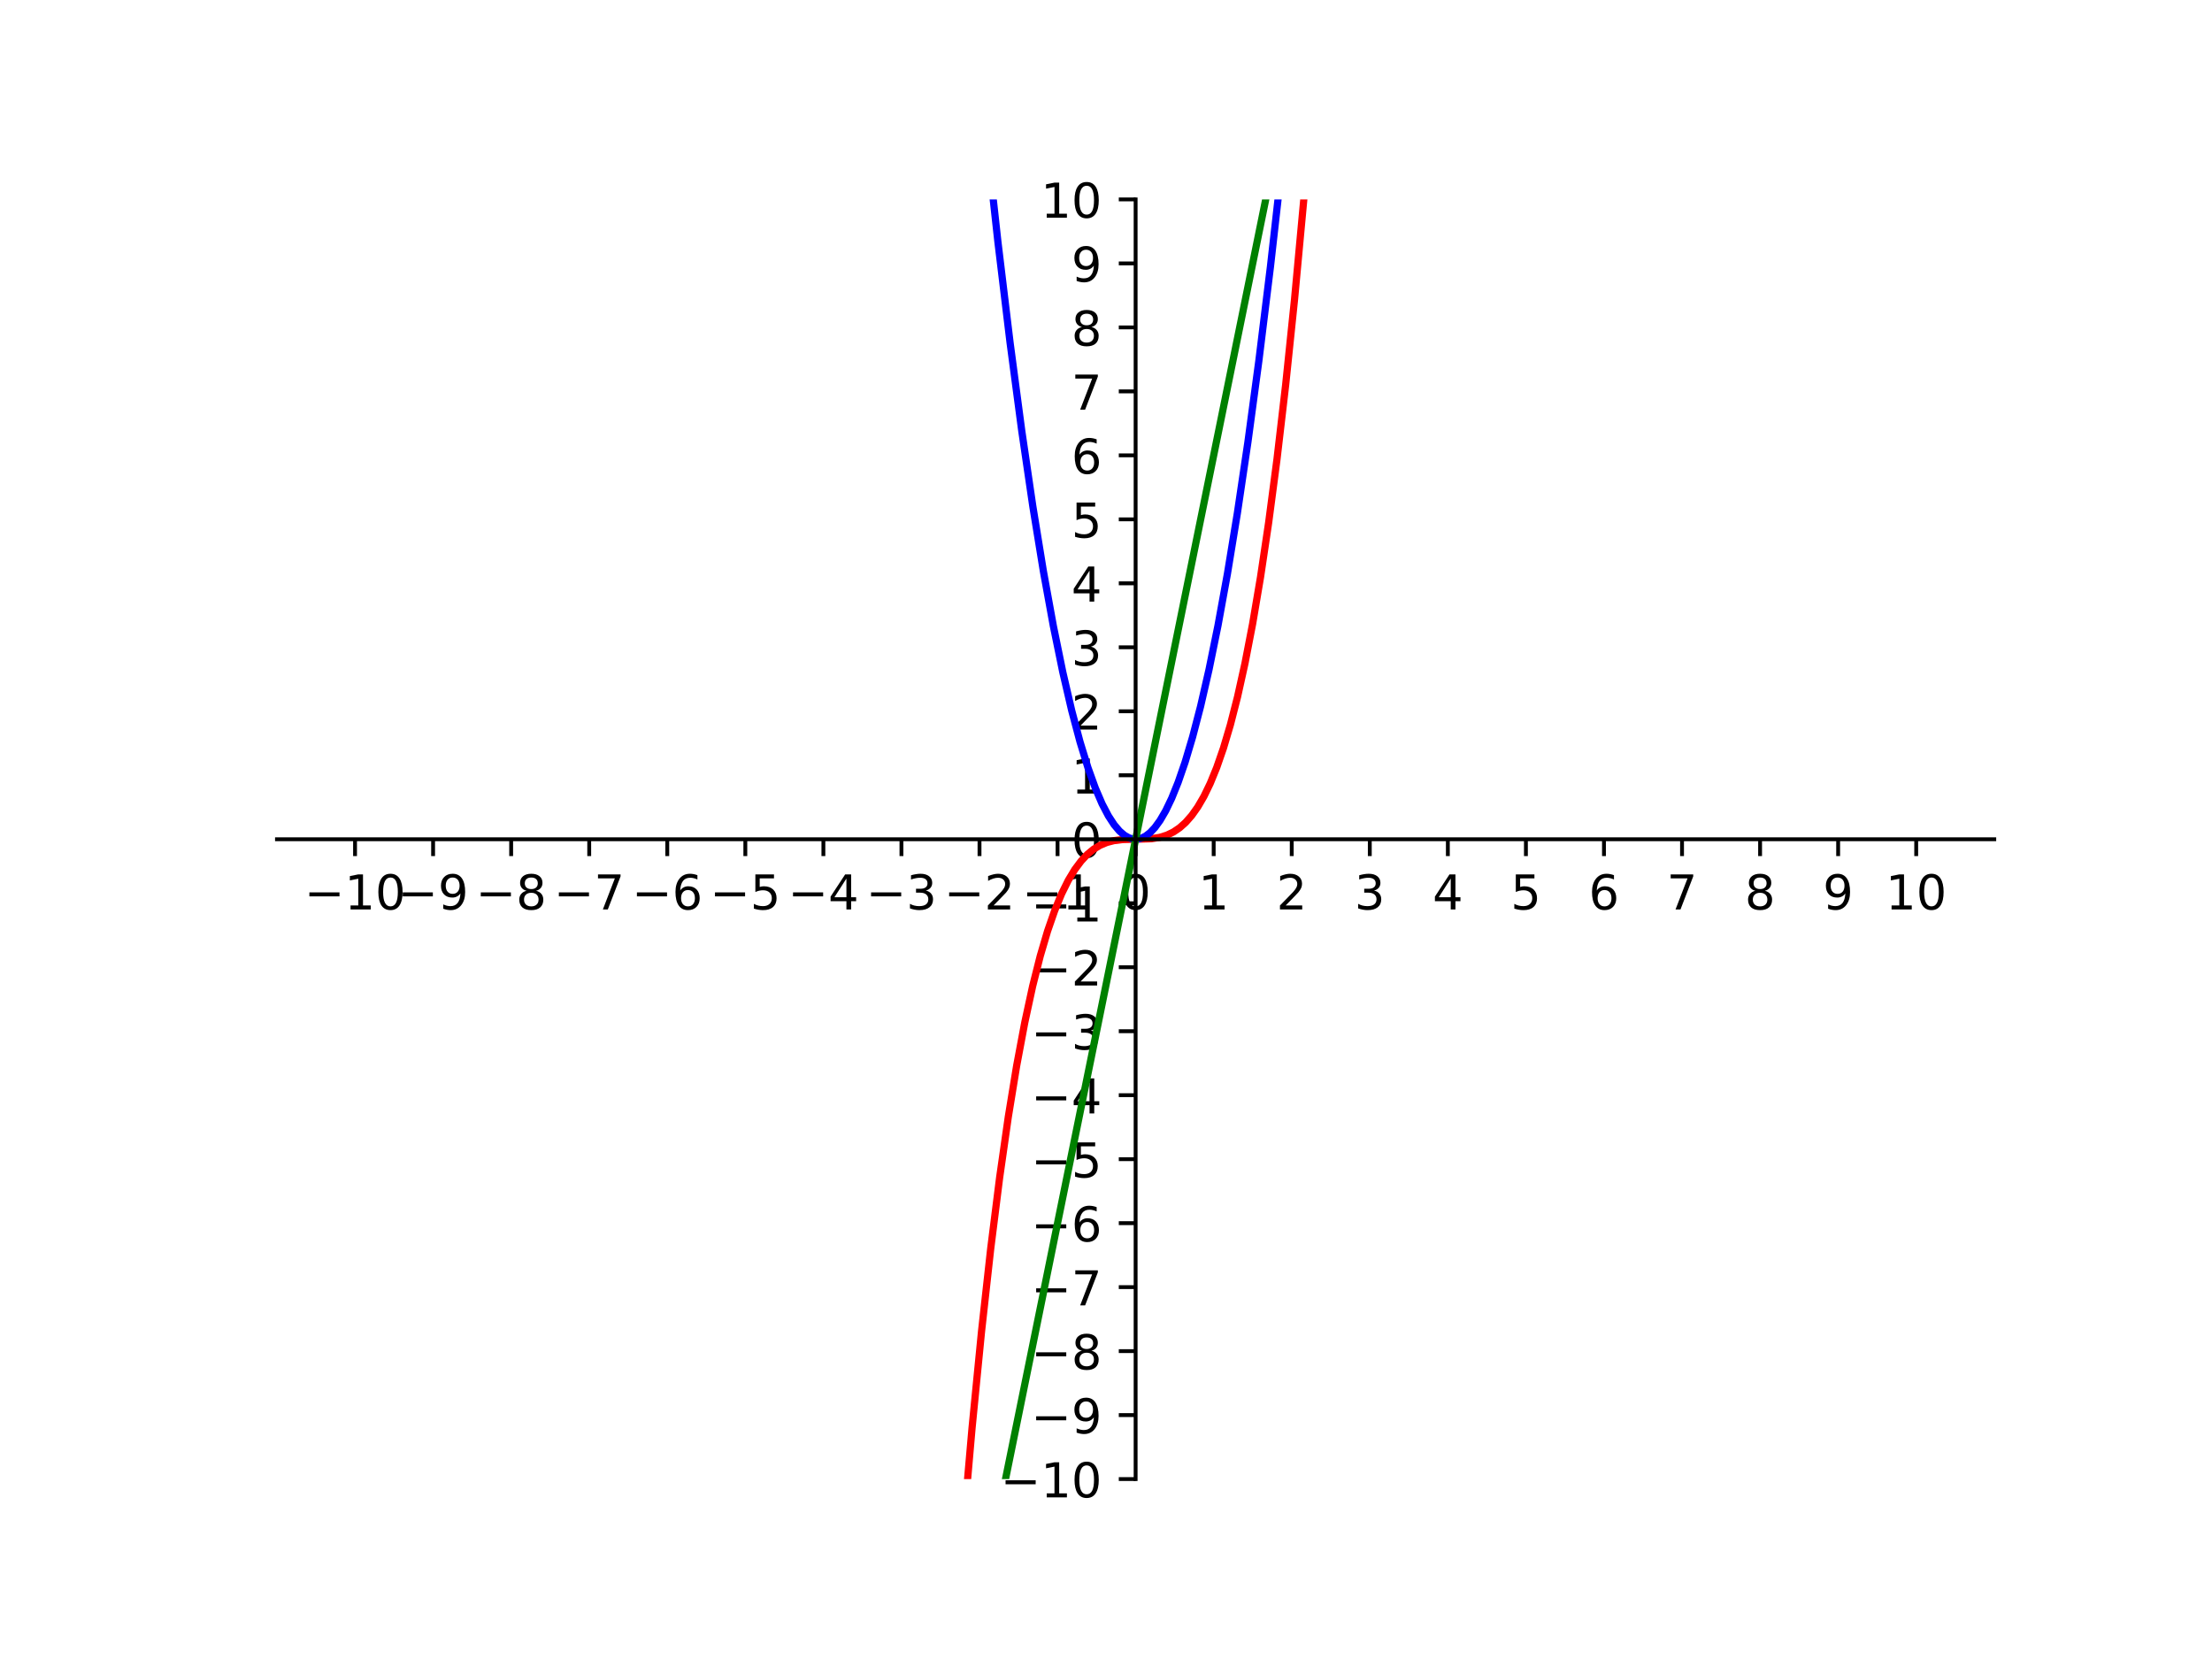
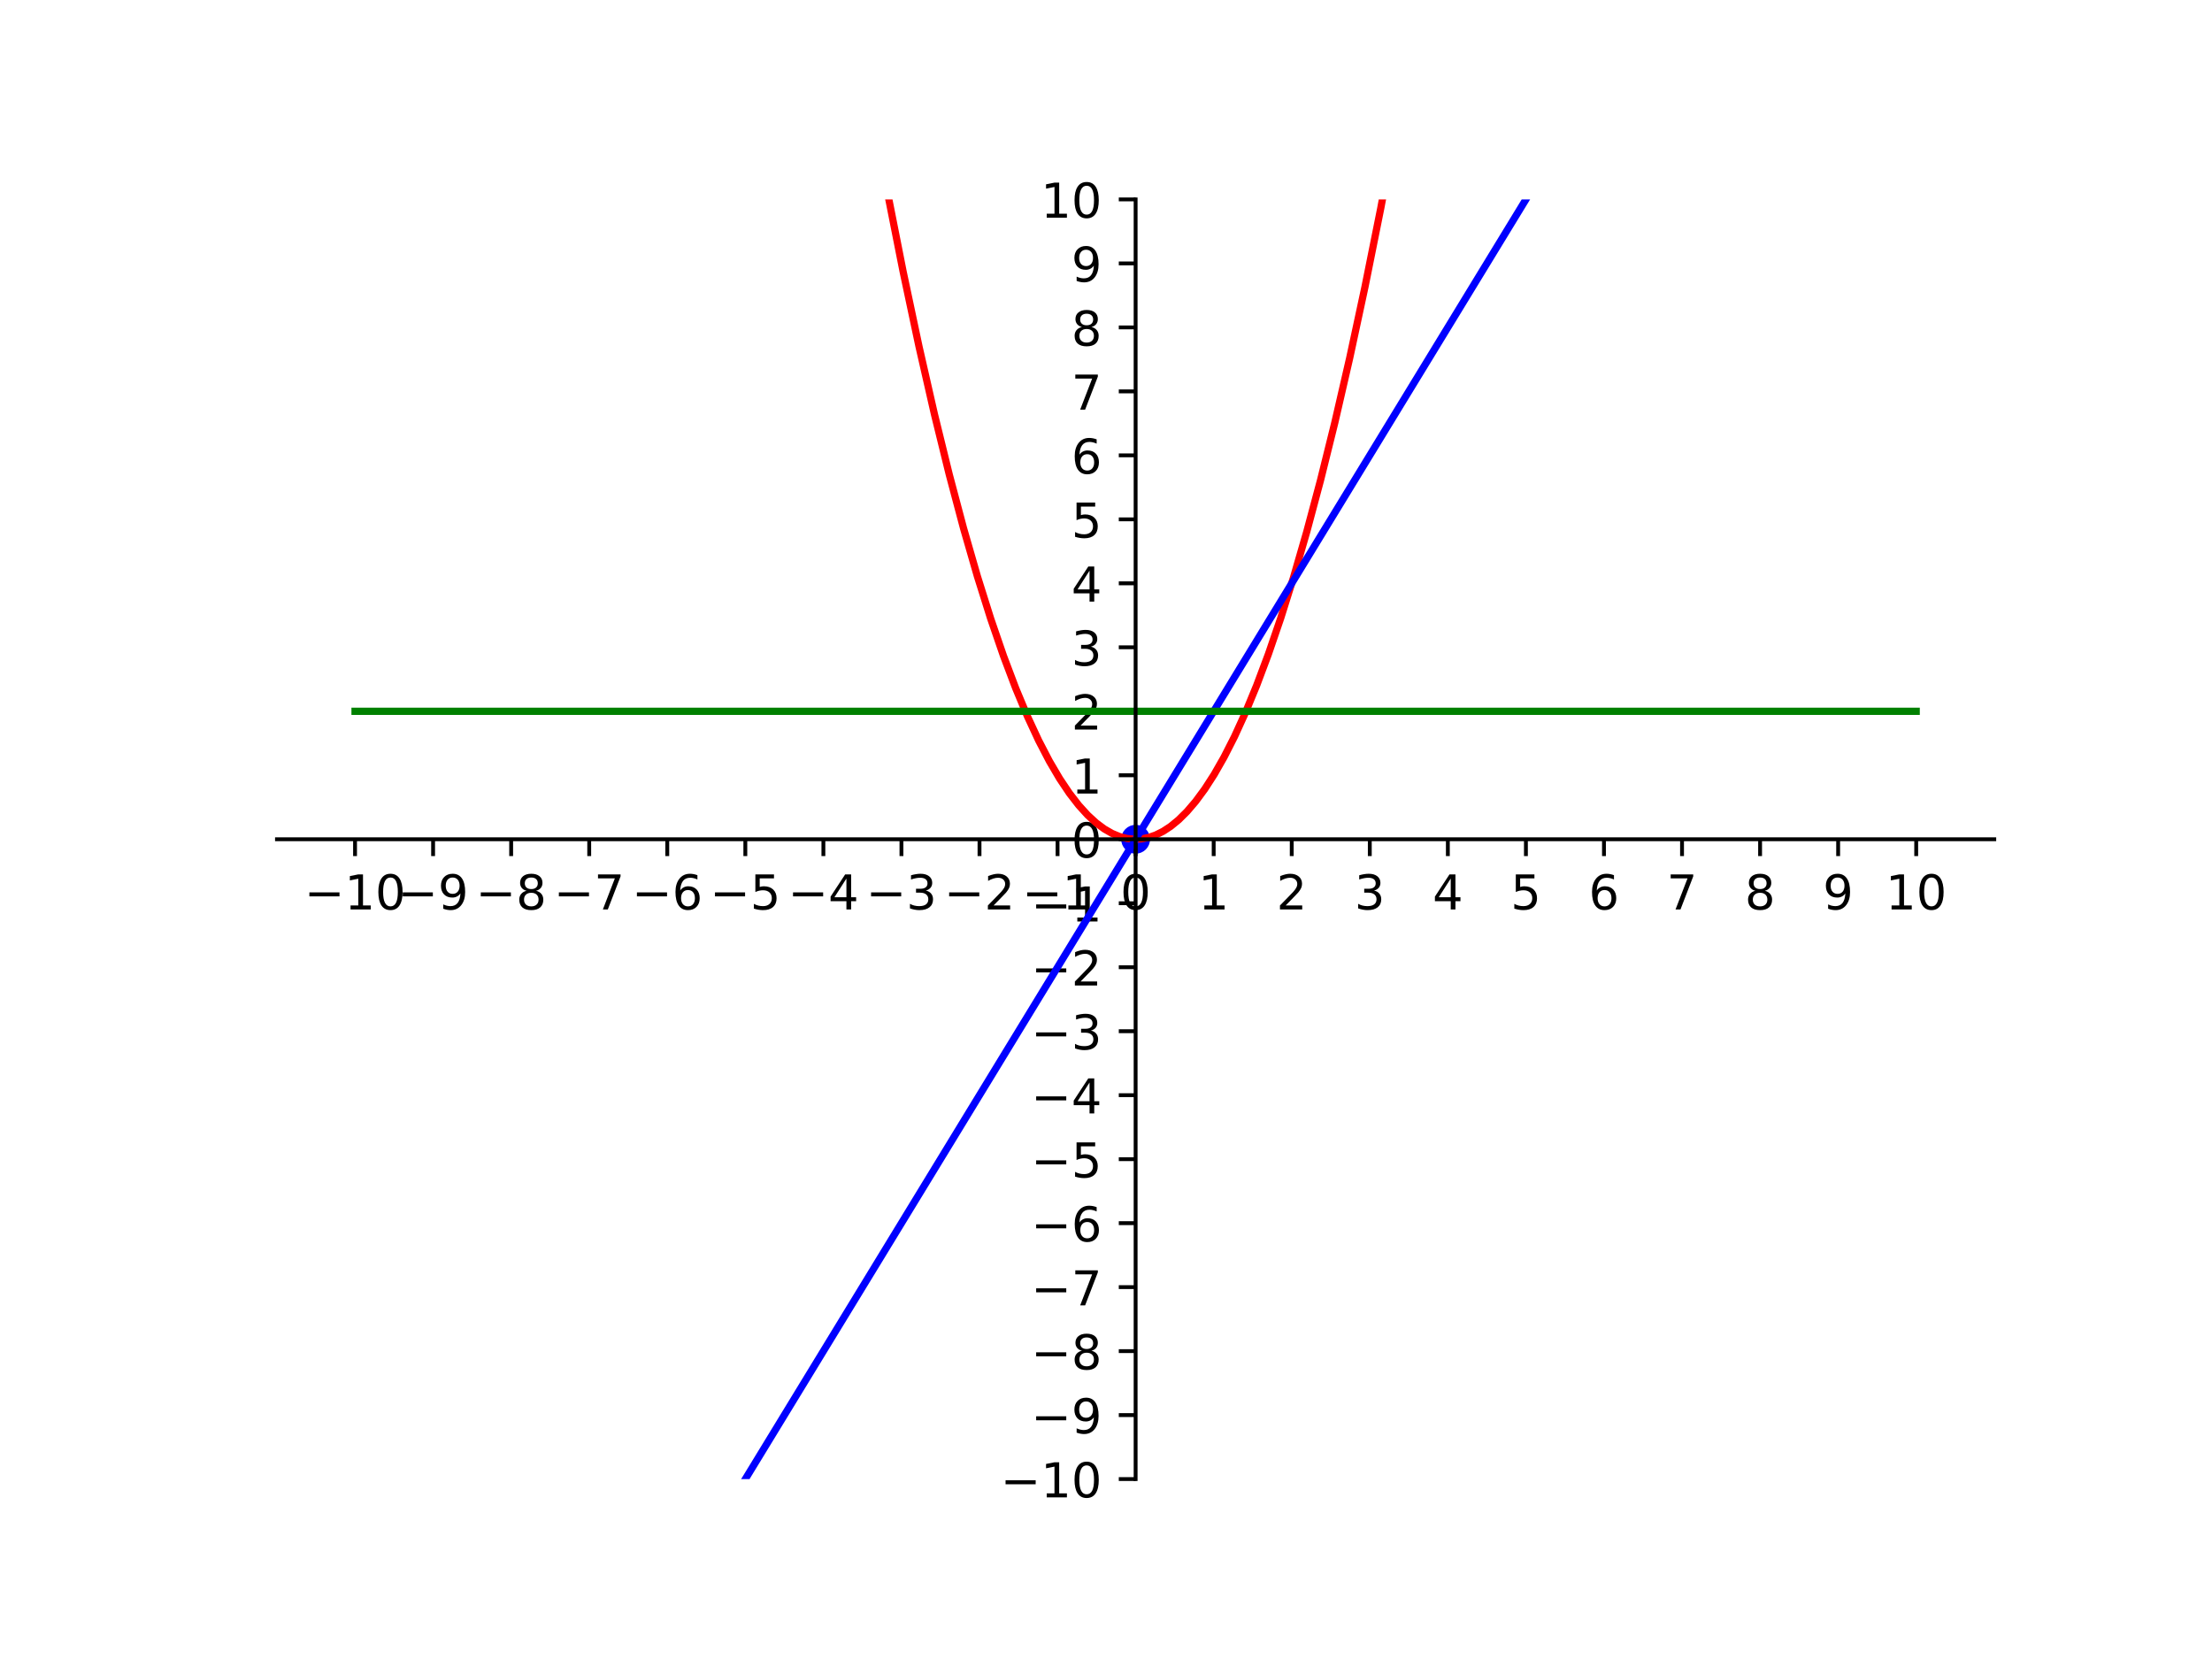
<svg xmlns="http://www.w3.org/2000/svg" xmlns:xlink="http://www.w3.org/1999/xlink" height="345pt" version="1.1" viewBox="0 0 460 345" width="460pt">
  <defs>
    <style type="text/css">
*{stroke-linecap:butt;stroke-linejoin:round;}
  </style>
  </defs>
  <g id="figure_1">
    <g id="patch_1">
      <path d="M 0 345.6  L 460.8 345.6  L 460.8 0  L 0 0  z " style="fill:#ffffff;" />
    </g>
    <g id="axes_1">
      <g id="patch_2">
        <path d="M 57.6 307.584  L 414.72 307.584  L 414.72 41.472  L 57.6 41.472  z " style="fill:#ffffff;" />
      </g>
      <g id="PathCollection_1">
-         <path clip-path="url(#p56ffd6845a)" d="M 0 349.136  C 0.938 349.136 1.837 348.763 2.5 348.1  C 3.163 347.437 3.536 346.538 3.536 345.6  C 3.536 344.662 3.163 343.763 2.5 343.1  C 1.837 342.437 0.938 342.064 0 342.064  C -0.938 342.064 -1.837 342.437 -2.5 343.1  C -3.163 343.763 -3.536 344.662 -3.536 345.6  C -3.536 346.538 -3.163 347.437 -2.5 348.1  C -1.837 348.763 -0.938 349.136 0 349.136  z " style="fill:none;stroke:#800080;" />
-       </g>
-       <g id="PathCollection_2" />
+         <path clip-path="url(#peae3f32520)" d="M 0 349.136  C 0.938 349.136 1.837 348.763 2.5 348.1  C 3.163 347.437 3.536 346.538 3.536 345.6  C 3.536 344.662 3.163 343.763 2.5 343.1  C 1.837 342.437 0.938 342.064 0 342.064  C -0.938 342.064 -1.837 342.437 -2.5 343.1  C -3.163 343.763 -3.536 344.662 -3.536 345.6  C -3.536 346.538 -3.163 347.437 -2.5 348.1  C -1.837 348.763 -0.938 349.136 0 349.136  z " style="fill:none;stroke:#800080;" />
+       </g>
+       <g id="PathCollection_2">
+         <defs>
+           <path d="M 0 2.5  C 0.663 2.5 1.299 2.237 1.768 1.768  C 2.237 1.299 2.5 0.663 2.5 0  C 2.5 -0.663 2.237 -1.299 1.768 -1.768  C 1.299 -2.237 0.663 -2.5 0 -2.5  C -0.663 -2.5 -1.299 -2.237 -1.768 -1.768  C -2.237 -1.299 -2.5 -0.663 -2.5 0  C -2.5 0.663 -2.237 1.299 -1.768 1.768  C -1.299 2.237 -0.663 2.5 0 2.5  z " id="m345afdd95e" style="stroke:#0000ff;" />
+         </defs>
+         <g clip-path="url(#peae3f32520)">
+           <use style="fill:#0000ff;stroke:#0000ff;" x="236.16" xlink:href="#m345afdd95e" y="174.528" />
+         </g>
+       </g>
      <g id="PathCollection_3" />
      <g id="matplotlib.axis_1">
        <g id="xtick_1">
          <g id="line2d_1">
            <defs>
-               <path d="M 0 0  L 0 3.5  " id="m36ff1b4f3a" style="stroke:#000000;stroke-width:0.8;" />
-             </defs>
-             <g>
-               <use style="stroke:#000000;stroke-width:0.8;" x="73.833" xlink:href="#m36ff1b4f3a" y="174.528" />
+               <path d="M 0 0  L 0 3.5  " id="m872dc6aec3" style="stroke:#000000;stroke-width:0.8;" />
+             </defs>
+             <g>
+               <use style="stroke:#000000;stroke-width:0.8;" x="73.833" xlink:href="#m872dc6aec3" y="174.528" />
            </g>
          </g>
          <g id="text_1">
            <defs>
              <path d="M 10.594 35.5  L 73.188 35.5  L 73.188 27.203  L 10.594 27.203  z " id="DejaVuSans-2212" />
              <path d="M 12.406 8.297  L 28.516 8.297  L 28.516 63.922  L 10.984 60.406  L 10.984 69.391  L 28.422 72.906  L 38.281 72.906  L 38.281 8.297  L 54.391 8.297  L 54.391 0  L 12.406 0  z " id="DejaVuSans-31" />
              <path d="M 31.781 66.406  Q 24.172 66.406 20.328 58.906  Q 16.5 51.422 16.5 36.375  Q 16.5 21.391 20.328 13.891  Q 24.172 6.391 31.781 6.391  Q 39.453 6.391 43.281 13.891  Q 47.125 21.391 47.125 36.375  Q 47.125 51.422 43.281 58.906  Q 39.453 66.406 31.781 66.406  z M 31.781 74.219  Q 44.047 74.219 50.516 64.516  Q 56.984 54.828 56.984 36.375  Q 56.984 17.969 50.516 8.266  Q 44.047 -1.422 31.781 -1.422  Q 19.531 -1.422 13.062 8.266  Q 6.594 17.969 6.594 36.375  Q 6.594 54.828 13.062 64.516  Q 19.531 74.219 31.781 74.219  z " id="DejaVuSans-30" />
            </defs>
            <g transform="translate(63.28038 189.1264)scale(0.1 -0.1)">
              <use xlink:href="#DejaVuSans-2212" />
              <use x="83.789" xlink:href="#DejaVuSans-31" />
              <use x="147.412" xlink:href="#DejaVuSans-30" />
            </g>
          </g>
        </g>
        <g id="xtick_2">
          <g id="line2d_2">
            <g>
-               <use style="stroke:#000000;stroke-width:0.8;" x="90.065" xlink:href="#m36ff1b4f3a" y="174.528" />
+               <use style="stroke:#000000;stroke-width:0.8;" x="90.065" xlink:href="#m872dc6aec3" y="174.528" />
            </g>
          </g>
          <g id="text_2">
            <defs>
              <path d="M 10.984 1.516  L 10.984 10.5  Q 14.703 8.734 18.5 7.812  Q 22.312 6.891 25.984 6.891  Q 35.75 6.891 40.891 13.453  Q 46.047 20.016 46.781 33.406  Q 43.953 29.203 39.594 26.953  Q 35.25 24.703 29.984 24.703  Q 19.047 24.703 12.672 31.312  Q 6.297 37.938 6.297 49.422  Q 6.297 60.641 12.938 67.422  Q 19.578 74.219 30.609 74.219  Q 43.266 74.219 49.922 64.516  Q 56.594 54.828 56.594 36.375  Q 56.594 19.141 48.406 8.859  Q 40.234 -1.422 26.422 -1.422  Q 22.703 -1.422 18.891 -0.688  Q 15.094 0.047 10.984 1.516  z M 30.609 32.422  Q 37.25 32.422 41.125 36.953  Q 45.016 41.5 45.016 49.422  Q 45.016 57.281 41.125 61.844  Q 37.25 66.406 30.609 66.406  Q 23.969 66.406 20.094 61.844  Q 16.219 57.281 16.219 49.422  Q 16.219 41.5 20.094 36.953  Q 23.969 32.422 30.609 32.422  z " id="DejaVuSans-39" />
            </defs>
            <g transform="translate(82.69436 189.1264)scale(0.1 -0.1)">
              <use xlink:href="#DejaVuSans-2212" />
              <use x="83.789" xlink:href="#DejaVuSans-39" />
            </g>
          </g>
        </g>
        <g id="xtick_3">
          <g id="line2d_3">
            <g>
-               <use style="stroke:#000000;stroke-width:0.8;" x="106.298" xlink:href="#m36ff1b4f3a" y="174.528" />
+               <use style="stroke:#000000;stroke-width:0.8;" x="106.298" xlink:href="#m872dc6aec3" y="174.528" />
            </g>
          </g>
          <g id="text_3">
            <defs>
              <path d="M 31.781 34.625  Q 24.75 34.625 20.719 30.859  Q 16.703 27.094 16.703 20.516  Q 16.703 13.922 20.719 10.156  Q 24.75 6.391 31.781 6.391  Q 38.812 6.391 42.859 10.172  Q 46.922 13.969 46.922 20.516  Q 46.922 27.094 42.891 30.859  Q 38.875 34.625 31.781 34.625  z M 21.922 38.812  Q 15.578 40.375 12.031 44.719  Q 8.5 49.078 8.5 55.328  Q 8.5 64.062 14.719 69.141  Q 20.953 74.219 31.781 74.219  Q 42.672 74.219 48.875 69.141  Q 55.078 64.062 55.078 55.328  Q 55.078 49.078 51.531 44.719  Q 48 40.375 41.703 38.812  Q 48.828 37.156 52.797 32.312  Q 56.781 27.484 56.781 20.516  Q 56.781 9.906 50.312 4.234  Q 43.844 -1.422 31.781 -1.422  Q 19.734 -1.422 13.25 4.234  Q 6.781 9.906 6.781 20.516  Q 6.781 27.484 10.781 32.312  Q 14.797 37.156 21.922 38.812  z M 18.312 54.391  Q 18.312 48.734 21.844 45.562  Q 25.391 42.391 31.781 42.391  Q 38.141 42.391 41.719 45.562  Q 45.312 48.734 45.312 54.391  Q 45.312 60.062 41.719 63.234  Q 38.141 66.406 31.781 66.406  Q 25.391 66.406 21.844 63.234  Q 18.312 60.062 18.312 54.391  z " id="DejaVuSans-38" />
            </defs>
            <g transform="translate(98.92709 189.1264)scale(0.1 -0.1)">
              <use xlink:href="#DejaVuSans-2212" />
              <use x="83.789" xlink:href="#DejaVuSans-38" />
            </g>
          </g>
        </g>
        <g id="xtick_4">
          <g id="line2d_4">
            <g>
-               <use style="stroke:#000000;stroke-width:0.8;" x="122.531" xlink:href="#m36ff1b4f3a" y="174.528" />
+               <use style="stroke:#000000;stroke-width:0.8;" x="122.531" xlink:href="#m872dc6aec3" y="174.528" />
            </g>
          </g>
          <g id="text_4">
            <defs>
              <path d="M 8.203 72.906  L 55.078 72.906  L 55.078 68.703  L 28.609 0  L 18.312 0  L 43.219 64.594  L 8.203 64.594  z " id="DejaVuSans-37" />
            </defs>
            <g transform="translate(115.1598 189.1264)scale(0.1 -0.1)">
              <use xlink:href="#DejaVuSans-2212" />
              <use x="83.789" xlink:href="#DejaVuSans-37" />
            </g>
          </g>
        </g>
        <g id="xtick_5">
          <g id="line2d_5">
            <g>
-               <use style="stroke:#000000;stroke-width:0.8;" x="138.764" xlink:href="#m36ff1b4f3a" y="174.528" />
+               <use style="stroke:#000000;stroke-width:0.8;" x="138.764" xlink:href="#m872dc6aec3" y="174.528" />
            </g>
          </g>
          <g id="text_5">
            <defs>
              <path d="M 33.016 40.375  Q 26.375 40.375 22.484 35.828  Q 18.609 31.297 18.609 23.391  Q 18.609 15.531 22.484 10.953  Q 26.375 6.391 33.016 6.391  Q 39.656 6.391 43.531 10.953  Q 47.406 15.531 47.406 23.391  Q 47.406 31.297 43.531 35.828  Q 39.656 40.375 33.016 40.375  z M 52.594 71.297  L 52.594 62.312  Q 48.875 64.062 45.094 64.984  Q 41.312 65.922 37.594 65.922  Q 27.828 65.922 22.672 59.328  Q 17.531 52.734 16.797 39.406  Q 19.672 43.656 24.016 45.922  Q 28.375 48.188 33.594 48.188  Q 44.578 48.188 50.953 41.516  Q 57.328 34.859 57.328 23.391  Q 57.328 12.156 50.688 5.359  Q 44.047 -1.422 33.016 -1.422  Q 20.359 -1.422 13.672 8.266  Q 6.984 17.969 6.984 36.375  Q 6.984 53.656 15.188 63.938  Q 23.391 74.219 37.203 74.219  Q 40.922 74.219 44.703 73.484  Q 48.484 72.75 52.594 71.297  z " id="DejaVuSans-36" />
            </defs>
            <g transform="translate(131.3925 189.1264)scale(0.1 -0.1)">
              <use xlink:href="#DejaVuSans-2212" />
              <use x="83.789" xlink:href="#DejaVuSans-36" />
            </g>
          </g>
        </g>
        <g id="xtick_6">
          <g id="line2d_6">
            <g>
-               <use style="stroke:#000000;stroke-width:0.8;" x="154.996" xlink:href="#m36ff1b4f3a" y="174.528" />
+               <use style="stroke:#000000;stroke-width:0.8;" x="154.996" xlink:href="#m872dc6aec3" y="174.528" />
            </g>
          </g>
          <g id="text_6">
            <defs>
              <path d="M 10.797 72.906  L 49.516 72.906  L 49.516 64.594  L 19.828 64.594  L 19.828 46.734  Q 21.969 47.469 24.109 47.828  Q 26.266 48.188 28.422 48.188  Q 40.625 48.188 47.75 41.5  Q 54.891 34.812 54.891 23.391  Q 54.891 11.625 47.562 5.094  Q 40.234 -1.422 26.906 -1.422  Q 22.312 -1.422 17.547 -0.641  Q 12.797 0.141 7.719 1.703  L 7.719 11.625  Q 12.109 9.234 16.797 8.062  Q 21.484 6.891 26.703 6.891  Q 35.156 6.891 40.078 11.328  Q 45.016 15.766 45.016 23.391  Q 45.016 31 40.078 35.438  Q 35.156 39.891 26.703 39.891  Q 22.75 39.891 18.812 39.016  Q 14.891 38.141 10.797 36.281  z " id="DejaVuSans-35" />
            </defs>
            <g transform="translate(147.6253 189.1264)scale(0.1 -0.1)">
              <use xlink:href="#DejaVuSans-2212" />
              <use x="83.789" xlink:href="#DejaVuSans-35" />
            </g>
          </g>
        </g>
        <g id="xtick_7">
          <g id="line2d_7">
            <g>
-               <use style="stroke:#000000;stroke-width:0.8;" x="171.229" xlink:href="#m36ff1b4f3a" y="174.528" />
+               <use style="stroke:#000000;stroke-width:0.8;" x="171.229" xlink:href="#m872dc6aec3" y="174.528" />
            </g>
          </g>
          <g id="text_7">
            <defs>
              <path d="M 37.797 64.312  L 12.891 25.391  L 37.797 25.391  z M 35.203 72.906  L 47.609 72.906  L 47.609 25.391  L 58.016 25.391  L 58.016 17.188  L 47.609 17.188  L 47.609 0  L 37.797 0  L 37.797 17.188  L 4.891 17.188  L 4.891 26.703  z " id="DejaVuSans-34" />
            </defs>
            <g transform="translate(163.858 189.1264)scale(0.1 -0.1)">
              <use xlink:href="#DejaVuSans-2212" />
              <use x="83.789" xlink:href="#DejaVuSans-34" />
            </g>
          </g>
        </g>
        <g id="xtick_8">
          <g id="line2d_8">
            <g>
-               <use style="stroke:#000000;stroke-width:0.8;" x="187.462" xlink:href="#m36ff1b4f3a" y="174.528" />
+               <use style="stroke:#000000;stroke-width:0.8;" x="187.462" xlink:href="#m872dc6aec3" y="174.528" />
            </g>
          </g>
          <g id="text_8">
            <defs>
              <path d="M 40.578 39.312  Q 47.656 37.797 51.625 33  Q 55.609 28.219 55.609 21.188  Q 55.609 10.406 48.188 4.484  Q 40.766 -1.422 27.094 -1.422  Q 22.516 -1.422 17.656 -0.516  Q 12.797 0.391 7.625 2.203  L 7.625 11.719  Q 11.719 9.328 16.594 8.109  Q 21.484 6.891 26.812 6.891  Q 36.078 6.891 40.938 10.547  Q 45.797 14.203 45.797 21.188  Q 45.797 27.641 41.281 31.266  Q 36.766 34.906 28.719 34.906  L 20.219 34.906  L 20.219 43.016  L 29.109 43.016  Q 36.375 43.016 40.234 45.922  Q 44.094 48.828 44.094 54.297  Q 44.094 59.906 40.109 62.906  Q 36.141 65.922 28.719 65.922  Q 24.656 65.922 20.016 65.031  Q 15.375 64.156 9.812 62.312  L 9.812 71.094  Q 15.438 72.656 20.344 73.438  Q 25.25 74.219 29.594 74.219  Q 40.828 74.219 47.359 69.109  Q 53.906 64.016 53.906 55.328  Q 53.906 49.266 50.438 45.094  Q 46.969 40.922 40.578 39.312  z " id="DejaVuSans-33" />
            </defs>
            <g transform="translate(180.0907 189.1264)scale(0.1 -0.1)">
              <use xlink:href="#DejaVuSans-2212" />
              <use x="83.789" xlink:href="#DejaVuSans-33" />
            </g>
          </g>
        </g>
        <g id="xtick_9">
          <g id="line2d_9">
            <g>
-               <use style="stroke:#000000;stroke-width:0.8;" x="203.695" xlink:href="#m36ff1b4f3a" y="174.528" />
+               <use style="stroke:#000000;stroke-width:0.8;" x="203.695" xlink:href="#m872dc6aec3" y="174.528" />
            </g>
          </g>
          <g id="text_9">
            <defs>
              <path d="M 19.188 8.297  L 53.609 8.297  L 53.609 0  L 7.328 0  L 7.328 8.297  Q 12.938 14.109 22.625 23.891  Q 32.328 33.688 34.812 36.531  Q 39.547 41.844 41.422 45.531  Q 43.312 49.219 43.312 52.781  Q 43.312 58.594 39.234 62.25  Q 35.156 65.922 28.609 65.922  Q 23.969 65.922 18.812 64.312  Q 13.672 62.703 7.812 59.422  L 7.812 69.391  Q 13.766 71.781 18.938 73  Q 24.125 74.219 28.422 74.219  Q 39.75 74.219 46.484 68.547  Q 53.219 62.891 53.219 53.422  Q 53.219 48.922 51.531 44.891  Q 49.859 40.875 45.406 35.406  Q 44.188 33.984 37.641 27.219  Q 31.109 20.453 19.188 8.297  z " id="DejaVuSans-32" />
            </defs>
            <g transform="translate(196.3235 189.1264)scale(0.1 -0.1)">
              <use xlink:href="#DejaVuSans-2212" />
              <use x="83.789" xlink:href="#DejaVuSans-32" />
            </g>
          </g>
        </g>
        <g id="xtick_10">
          <g id="line2d_10">
            <g>
-               <use style="stroke:#000000;stroke-width:0.8;" x="219.927" xlink:href="#m36ff1b4f3a" y="174.528" />
+               <use style="stroke:#000000;stroke-width:0.8;" x="219.927" xlink:href="#m872dc6aec3" y="174.528" />
            </g>
          </g>
          <g id="text_10">
            <g transform="translate(212.5562 189.1264)scale(0.1 -0.1)">
              <use xlink:href="#DejaVuSans-2212" />
              <use x="83.789" xlink:href="#DejaVuSans-31" />
            </g>
          </g>
        </g>
        <g id="xtick_11">
          <g id="line2d_11">
            <g>
-               <use style="stroke:#000000;stroke-width:0.8;" x="236.16" xlink:href="#m36ff1b4f3a" y="174.528" />
+               <use style="stroke:#000000;stroke-width:0.8;" x="236.16" xlink:href="#m872dc6aec3" y="174.528" />
            </g>
          </g>
          <g id="text_11">
            <g transform="translate(232.9787 189.1264)scale(0.1 -0.1)">
              <use xlink:href="#DejaVuSans-30" />
            </g>
          </g>
        </g>
        <g id="xtick_12">
          <g id="line2d_12">
            <g>
-               <use style="stroke:#000000;stroke-width:0.8;" x="252.393" xlink:href="#m36ff1b4f3a" y="174.528" />
+               <use style="stroke:#000000;stroke-width:0.8;" x="252.393" xlink:href="#m872dc6aec3" y="174.528" />
            </g>
          </g>
          <g id="text_12">
            <g transform="translate(249.2115 189.1264)scale(0.1 -0.1)">
              <use xlink:href="#DejaVuSans-31" />
            </g>
          </g>
        </g>
        <g id="xtick_13">
          <g id="line2d_13">
            <g>
-               <use style="stroke:#000000;stroke-width:0.8;" x="268.625" xlink:href="#m36ff1b4f3a" y="174.528" />
+               <use style="stroke:#000000;stroke-width:0.8;" x="268.625" xlink:href="#m872dc6aec3" y="174.528" />
            </g>
          </g>
          <g id="text_13">
            <g transform="translate(265.4442 189.1264)scale(0.1 -0.1)">
              <use xlink:href="#DejaVuSans-32" />
            </g>
          </g>
        </g>
        <g id="xtick_14">
          <g id="line2d_14">
            <g>
-               <use style="stroke:#000000;stroke-width:0.8;" x="284.858" xlink:href="#m36ff1b4f3a" y="174.528" />
+               <use style="stroke:#000000;stroke-width:0.8;" x="284.858" xlink:href="#m872dc6aec3" y="174.528" />
            </g>
          </g>
          <g id="text_14">
            <g transform="translate(281.6769 189.1264)scale(0.1 -0.1)">
              <use xlink:href="#DejaVuSans-33" />
            </g>
          </g>
        </g>
        <g id="xtick_15">
          <g id="line2d_15">
            <g>
-               <use style="stroke:#000000;stroke-width:0.8;" x="301.091" xlink:href="#m36ff1b4f3a" y="174.528" />
+               <use style="stroke:#000000;stroke-width:0.8;" x="301.091" xlink:href="#m872dc6aec3" y="174.528" />
            </g>
          </g>
          <g id="text_15">
            <g transform="translate(297.9097 189.1264)scale(0.1 -0.1)">
              <use xlink:href="#DejaVuSans-34" />
            </g>
          </g>
        </g>
        <g id="xtick_16">
          <g id="line2d_16">
            <g>
-               <use style="stroke:#000000;stroke-width:0.8;" x="317.324" xlink:href="#m36ff1b4f3a" y="174.528" />
+               <use style="stroke:#000000;stroke-width:0.8;" x="317.324" xlink:href="#m872dc6aec3" y="174.528" />
            </g>
          </g>
          <g id="text_16">
            <g transform="translate(314.1424 189.1264)scale(0.1 -0.1)">
              <use xlink:href="#DejaVuSans-35" />
            </g>
          </g>
        </g>
        <g id="xtick_17">
          <g id="line2d_17">
            <g>
-               <use style="stroke:#000000;stroke-width:0.8;" x="333.556" xlink:href="#m36ff1b4f3a" y="174.528" />
+               <use style="stroke:#000000;stroke-width:0.8;" x="333.556" xlink:href="#m872dc6aec3" y="174.528" />
            </g>
          </g>
          <g id="text_17">
            <g transform="translate(330.3751 189.1264)scale(0.1 -0.1)">
              <use xlink:href="#DejaVuSans-36" />
            </g>
          </g>
        </g>
        <g id="xtick_18">
          <g id="line2d_18">
            <g>
-               <use style="stroke:#000000;stroke-width:0.8;" x="349.789" xlink:href="#m36ff1b4f3a" y="174.528" />
+               <use style="stroke:#000000;stroke-width:0.8;" x="349.789" xlink:href="#m872dc6aec3" y="174.528" />
            </g>
          </g>
          <g id="text_18">
            <g transform="translate(346.6078 189.1264)scale(0.1 -0.1)">
              <use xlink:href="#DejaVuSans-37" />
            </g>
          </g>
        </g>
        <g id="xtick_19">
          <g id="line2d_19">
            <g>
-               <use style="stroke:#000000;stroke-width:0.8;" x="366.022" xlink:href="#m36ff1b4f3a" y="174.528" />
+               <use style="stroke:#000000;stroke-width:0.8;" x="366.022" xlink:href="#m872dc6aec3" y="174.528" />
            </g>
          </g>
          <g id="text_19">
            <g transform="translate(362.8406 189.1264)scale(0.1 -0.1)">
              <use xlink:href="#DejaVuSans-38" />
            </g>
          </g>
        </g>
        <g id="xtick_20">
          <g id="line2d_20">
            <g>
-               <use style="stroke:#000000;stroke-width:0.8;" x="382.255" xlink:href="#m36ff1b4f3a" y="174.528" />
+               <use style="stroke:#000000;stroke-width:0.8;" x="382.255" xlink:href="#m872dc6aec3" y="174.528" />
            </g>
          </g>
          <g id="text_20">
            <g transform="translate(379.0733 189.1264)scale(0.1 -0.1)">
              <use xlink:href="#DejaVuSans-39" />
            </g>
          </g>
        </g>
        <g id="xtick_21">
          <g id="line2d_21">
            <g>
-               <use style="stroke:#000000;stroke-width:0.8;" x="398.487" xlink:href="#m36ff1b4f3a" y="174.528" />
+               <use style="stroke:#000000;stroke-width:0.8;" x="398.487" xlink:href="#m872dc6aec3" y="174.528" />
            </g>
          </g>
          <g id="text_21">
            <g transform="translate(392.1248 189.1264)scale(0.1 -0.1)">
              <use xlink:href="#DejaVuSans-31" />
              <use x="63.623" xlink:href="#DejaVuSans-30" />
            </g>
          </g>
        </g>
      </g>
      <g id="matplotlib.axis_2">
        <g id="ytick_1">
          <g id="line2d_22">
            <defs>
-               <path d="M 0 0  L -3.5 0  " id="ma123dada81" style="stroke:#000000;stroke-width:0.8;" />
-             </defs>
-             <g>
-               <use style="stroke:#000000;stroke-width:0.8;" x="236.16" xlink:href="#ma123dada81" y="307.584" />
+               <path d="M 0 0  L -3.5 0  " id="m4fb20cbf01" style="stroke:#000000;stroke-width:0.8;" />
+             </defs>
+             <g>
+               <use style="stroke:#000000;stroke-width:0.8;" x="236.16" xlink:href="#m4fb20cbf01" y="307.584" />
            </g>
          </g>
          <g id="text_22">
            <g transform="translate(208.0553 311.3832)scale(0.1 -0.1)">
              <use xlink:href="#DejaVuSans-2212" />
              <use x="83.789" xlink:href="#DejaVuSans-31" />
              <use x="147.412" xlink:href="#DejaVuSans-30" />
            </g>
          </g>
        </g>
        <g id="ytick_2">
          <g id="line2d_23">
            <g>
-               <use style="stroke:#000000;stroke-width:0.8;" x="236.16" xlink:href="#ma123dada81" y="294.278" />
+               <use style="stroke:#000000;stroke-width:0.8;" x="236.16" xlink:href="#m4fb20cbf01" y="294.278" />
            </g>
          </g>
          <g id="text_23">
            <g transform="translate(214.4178 298.0776)scale(0.1 -0.1)">
              <use xlink:href="#DejaVuSans-2212" />
              <use x="83.789" xlink:href="#DejaVuSans-39" />
            </g>
          </g>
        </g>
        <g id="ytick_3">
          <g id="line2d_24">
            <g>
-               <use style="stroke:#000000;stroke-width:0.8;" x="236.16" xlink:href="#ma123dada81" y="280.973" />
+               <use style="stroke:#000000;stroke-width:0.8;" x="236.16" xlink:href="#m4fb20cbf01" y="280.973" />
            </g>
          </g>
          <g id="text_24">
            <g transform="translate(214.4178 284.772)scale(0.1 -0.1)">
              <use xlink:href="#DejaVuSans-2212" />
              <use x="83.789" xlink:href="#DejaVuSans-38" />
            </g>
          </g>
        </g>
        <g id="ytick_4">
          <g id="line2d_25">
            <g>
-               <use style="stroke:#000000;stroke-width:0.8;" x="236.16" xlink:href="#ma123dada81" y="267.667" />
+               <use style="stroke:#000000;stroke-width:0.8;" x="236.16" xlink:href="#m4fb20cbf01" y="267.667" />
            </g>
          </g>
          <g id="text_25">
            <g transform="translate(214.4178 271.4664)scale(0.1 -0.1)">
              <use xlink:href="#DejaVuSans-2212" />
              <use x="83.789" xlink:href="#DejaVuSans-37" />
            </g>
          </g>
        </g>
        <g id="ytick_5">
          <g id="line2d_26">
            <g>
-               <use style="stroke:#000000;stroke-width:0.8;" x="236.16" xlink:href="#ma123dada81" y="254.362" />
+               <use style="stroke:#000000;stroke-width:0.8;" x="236.16" xlink:href="#m4fb20cbf01" y="254.362" />
            </g>
          </g>
          <g id="text_26">
            <g transform="translate(214.4178 258.1608)scale(0.1 -0.1)">
              <use xlink:href="#DejaVuSans-2212" />
              <use x="83.789" xlink:href="#DejaVuSans-36" />
            </g>
          </g>
        </g>
        <g id="ytick_6">
          <g id="line2d_27">
            <g>
-               <use style="stroke:#000000;stroke-width:0.8;" x="236.16" xlink:href="#ma123dada81" y="241.056" />
+               <use style="stroke:#000000;stroke-width:0.8;" x="236.16" xlink:href="#m4fb20cbf01" y="241.056" />
            </g>
          </g>
          <g id="text_27">
            <g transform="translate(214.4178 244.8552)scale(0.1 -0.1)">
              <use xlink:href="#DejaVuSans-2212" />
              <use x="83.789" xlink:href="#DejaVuSans-35" />
            </g>
          </g>
        </g>
        <g id="ytick_7">
          <g id="line2d_28">
            <g>
-               <use style="stroke:#000000;stroke-width:0.8;" x="236.16" xlink:href="#ma123dada81" y="227.75" />
+               <use style="stroke:#000000;stroke-width:0.8;" x="236.16" xlink:href="#m4fb20cbf01" y="227.75" />
            </g>
          </g>
          <g id="text_28">
            <g transform="translate(214.4178 231.5496)scale(0.1 -0.1)">
              <use xlink:href="#DejaVuSans-2212" />
              <use x="83.789" xlink:href="#DejaVuSans-34" />
            </g>
          </g>
        </g>
        <g id="ytick_8">
          <g id="line2d_29">
            <g>
-               <use style="stroke:#000000;stroke-width:0.8;" x="236.16" xlink:href="#ma123dada81" y="214.445" />
+               <use style="stroke:#000000;stroke-width:0.8;" x="236.16" xlink:href="#m4fb20cbf01" y="214.445" />
            </g>
          </g>
          <g id="text_29">
            <g transform="translate(214.4178 218.244)scale(0.1 -0.1)">
              <use xlink:href="#DejaVuSans-2212" />
              <use x="83.789" xlink:href="#DejaVuSans-33" />
            </g>
          </g>
        </g>
        <g id="ytick_9">
          <g id="line2d_30">
            <g>
-               <use style="stroke:#000000;stroke-width:0.8;" x="236.16" xlink:href="#ma123dada81" y="201.139" />
+               <use style="stroke:#000000;stroke-width:0.8;" x="236.16" xlink:href="#m4fb20cbf01" y="201.139" />
            </g>
          </g>
          <g id="text_30">
            <g transform="translate(214.4178 204.9384)scale(0.1 -0.1)">
              <use xlink:href="#DejaVuSans-2212" />
              <use x="83.789" xlink:href="#DejaVuSans-32" />
            </g>
          </g>
        </g>
        <g id="ytick_10">
          <g id="line2d_31">
            <g>
-               <use style="stroke:#000000;stroke-width:0.8;" x="236.16" xlink:href="#ma123dada81" y="187.834" />
+               <use style="stroke:#000000;stroke-width:0.8;" x="236.16" xlink:href="#m4fb20cbf01" y="187.834" />
            </g>
          </g>
          <g id="text_31">
            <g transform="translate(214.4178 191.6328)scale(0.1 -0.1)">
              <use xlink:href="#DejaVuSans-2212" />
              <use x="83.789" xlink:href="#DejaVuSans-31" />
            </g>
          </g>
        </g>
        <g id="ytick_11">
          <g id="line2d_32">
            <g>
-               <use style="stroke:#000000;stroke-width:0.8;" x="236.16" xlink:href="#ma123dada81" y="174.528" />
+               <use style="stroke:#000000;stroke-width:0.8;" x="236.16" xlink:href="#m4fb20cbf01" y="174.528" />
            </g>
          </g>
          <g id="text_32">
            <g transform="translate(222.7975 178.3272)scale(0.1 -0.1)">
              <use xlink:href="#DejaVuSans-30" />
            </g>
          </g>
        </g>
        <g id="ytick_12">
          <g id="line2d_33">
            <g>
-               <use style="stroke:#000000;stroke-width:0.8;" x="236.16" xlink:href="#ma123dada81" y="161.222" />
+               <use style="stroke:#000000;stroke-width:0.8;" x="236.16" xlink:href="#m4fb20cbf01" y="161.222" />
            </g>
          </g>
          <g id="text_33">
            <g transform="translate(222.7975 165.0216)scale(0.1 -0.1)">
              <use xlink:href="#DejaVuSans-31" />
            </g>
          </g>
        </g>
        <g id="ytick_13">
          <g id="line2d_34">
            <g>
-               <use style="stroke:#000000;stroke-width:0.8;" x="236.16" xlink:href="#ma123dada81" y="147.917" />
+               <use style="stroke:#000000;stroke-width:0.8;" x="236.16" xlink:href="#m4fb20cbf01" y="147.917" />
            </g>
          </g>
          <g id="text_34">
            <g transform="translate(222.7975 151.716)scale(0.1 -0.1)">
              <use xlink:href="#DejaVuSans-32" />
            </g>
          </g>
        </g>
        <g id="ytick_14">
          <g id="line2d_35">
            <g>
-               <use style="stroke:#000000;stroke-width:0.8;" x="236.16" xlink:href="#ma123dada81" y="134.611" />
+               <use style="stroke:#000000;stroke-width:0.8;" x="236.16" xlink:href="#m4fb20cbf01" y="134.611" />
            </g>
          </g>
          <g id="text_35">
            <g transform="translate(222.7975 138.4104)scale(0.1 -0.1)">
              <use xlink:href="#DejaVuSans-33" />
            </g>
          </g>
        </g>
        <g id="ytick_15">
          <g id="line2d_36">
            <g>
-               <use style="stroke:#000000;stroke-width:0.8;" x="236.16" xlink:href="#ma123dada81" y="121.306" />
+               <use style="stroke:#000000;stroke-width:0.8;" x="236.16" xlink:href="#m4fb20cbf01" y="121.306" />
            </g>
          </g>
          <g id="text_36">
            <g transform="translate(222.7975 125.1048)scale(0.1 -0.1)">
              <use xlink:href="#DejaVuSans-34" />
            </g>
          </g>
        </g>
        <g id="ytick_16">
          <g id="line2d_37">
            <g>
-               <use style="stroke:#000000;stroke-width:0.8;" x="236.16" xlink:href="#ma123dada81" y="108" />
+               <use style="stroke:#000000;stroke-width:0.8;" x="236.16" xlink:href="#m4fb20cbf01" y="108" />
            </g>
          </g>
          <g id="text_37">
            <g transform="translate(222.7975 111.7992)scale(0.1 -0.1)">
              <use xlink:href="#DejaVuSans-35" />
            </g>
          </g>
        </g>
        <g id="ytick_17">
          <g id="line2d_38">
            <g>
-               <use style="stroke:#000000;stroke-width:0.8;" x="236.16" xlink:href="#ma123dada81" y="94.694" />
+               <use style="stroke:#000000;stroke-width:0.8;" x="236.16" xlink:href="#m4fb20cbf01" y="94.694" />
            </g>
          </g>
          <g id="text_38">
            <g transform="translate(222.7975 98.49362)scale(0.1 -0.1)">
              <use xlink:href="#DejaVuSans-36" />
            </g>
          </g>
        </g>
        <g id="ytick_18">
          <g id="line2d_39">
            <g>
-               <use style="stroke:#000000;stroke-width:0.8;" x="236.16" xlink:href="#ma123dada81" y="81.389" />
+               <use style="stroke:#000000;stroke-width:0.8;" x="236.16" xlink:href="#m4fb20cbf01" y="81.389" />
            </g>
          </g>
          <g id="text_39">
            <g transform="translate(222.7975 85.18802)scale(0.1 -0.1)">
              <use xlink:href="#DejaVuSans-37" />
            </g>
          </g>
        </g>
        <g id="ytick_19">
          <g id="line2d_40">
            <g>
-               <use style="stroke:#000000;stroke-width:0.8;" x="236.16" xlink:href="#ma123dada81" y="68.083" />
+               <use style="stroke:#000000;stroke-width:0.8;" x="236.16" xlink:href="#m4fb20cbf01" y="68.083" />
            </g>
          </g>
          <g id="text_40">
            <g transform="translate(222.7975 71.88242)scale(0.1 -0.1)">
              <use xlink:href="#DejaVuSans-38" />
            </g>
          </g>
        </g>
        <g id="ytick_20">
          <g id="line2d_41">
            <g>
-               <use style="stroke:#000000;stroke-width:0.8;" x="236.16" xlink:href="#ma123dada81" y="54.778" />
+               <use style="stroke:#000000;stroke-width:0.8;" x="236.16" xlink:href="#m4fb20cbf01" y="54.778" />
            </g>
          </g>
          <g id="text_41">
            <g transform="translate(222.7975 58.57682)scale(0.1 -0.1)">
              <use xlink:href="#DejaVuSans-39" />
            </g>
          </g>
        </g>
        <g id="ytick_21">
          <g id="line2d_42">
            <g>
-               <use style="stroke:#000000;stroke-width:0.8;" x="236.16" xlink:href="#ma123dada81" y="41.472" />
+               <use style="stroke:#000000;stroke-width:0.8;" x="236.16" xlink:href="#m4fb20cbf01" y="41.472" />
            </g>
          </g>
          <g id="text_42">
            <g transform="translate(216.435 45.27122)scale(0.1 -0.1)">
              <use xlink:href="#DejaVuSans-31" />
              <use x="63.623" xlink:href="#DejaVuSans-30" />
            </g>
          </g>
        </g>
      </g>
      <g id="line2d_43">
-         <path clip-path="url(#p56ffd6845a)" d="M 198.058 346.6  L 200.123 320.105  L 202.152 296.873  L 204.117 276.875  L 206.032 259.596  L 207.883 244.864  L 209.684 232.257  L 211.421 221.625  L 213.11 212.626  L 214.749 205.061  L 216.324 198.808  L 217.849 193.625  L 219.327 189.366  L 220.755 185.9  L 222.151 183.08  L 223.498 180.842  L 224.83 179.053  L 226.128 177.669  L 227.427 176.6  L 228.758 175.79  L 230.154 175.202  L 231.664 174.811  L 233.433 174.591  L 235.949 174.528  L 239.455 174.417  L 241.208 174.128  L 242.686 173.664  L 244.033 173.01  L 245.315 172.141  L 246.565 171.024  L 247.815 169.603  L 249.081 167.817  L 250.364 165.614  L 251.678 162.903  L 253.026 159.604  L 254.422 155.583  L 255.867 150.722  L 257.36 144.889  L 258.902 137.939  L 260.493 129.711  L 262.132 120.028  L 263.821 108.695  L 265.557 95.498  L 267.359 80.058  L 269.21 62.231  L 271.109 41.738  L 273.073 18.067  L 274.516 -1  L 274.516 -1  " style="fill:none;stroke:#ff0000;stroke-linecap:square;stroke-width:1.5;" />
+         <path clip-path="url(#peae3f32520)" d="M 177.201 -1  L 180.839 19.991  L 184.378 39.129  L 187.803 56.448  L 191.114 72.067  L 194.312 86.098  L 197.396 98.652  L 200.383 109.895  L 203.256 119.859  L 206.016 128.644  L 208.678 136.391  L 211.227 143.136  L 213.661 148.968  L 215.999 154.003  L 218.239 158.311  L 220.366 161.931  L 222.395 164.96  L 224.343 167.476  L 226.193 169.512  L 227.962 171.135  L 229.651 172.388  L 231.274 173.322  L 232.832 173.969  L 234.358 174.364  L 235.852 174.523  L 237.329 174.459  L 238.822 174.17  L 240.332 173.649  L 241.874 172.879  L 243.465 171.834  L 245.12 170.474  L 246.841 168.767  L 248.643 166.66  L 250.526 164.107  L 252.49 161.062  L 254.552 157.448  L 256.711 153.202  L 258.967 148.262  L 261.321 142.561  L 263.772 136.03  L 266.32 128.595  L 268.983 120.128  L 271.742 110.596  L 274.615 99.855  L 277.586 87.873  L 280.67 74.489  L 283.852 59.676  L 287.147 43.257  L 290.54 25.206  L 294.046 5.329  L 295.119 -1  L 295.119 -1  " style="fill:none;stroke:#ff0000;stroke-linecap:square;stroke-width:1.5;" />
      </g>
      <g id="line2d_44">
-         <path clip-path="url(#p56ffd6845a)" d="M 202.12 -1  L 204.88 26.304  L 207.525 50.319  L 210.058 71.317  L 212.476 89.558  L 214.781 105.293  L 216.973 118.759  L 219.051 130.184  L 221.015 139.781  L 222.865 147.753  L 224.602 154.292  L 226.242 159.626  L 227.768 163.859  L 229.18 167.147  L 230.495 169.666  L 231.696 171.509  L 232.8 172.818  L 233.822 173.7  L 234.764 174.233  L 235.657 174.49  L 236.517 174.509  L 237.377 174.303  L 238.254 173.864  L 239.179 173.147  L 240.169 172.093  L 241.241 170.617  L 242.41 168.611  L 243.66 166.008  L 245.007 162.672  L 246.452 158.483  L 248.01 153.256  L 249.666 146.897  L 251.419 139.258  L 253.286 130.1  L 255.25 119.324  L 257.327 106.653  L 259.503 91.986  L 261.791 75.006  L 264.194 55.475  L 266.694 33.296  L 269.307 8.084  L 270.2 -1  L 270.2 -1  " style="fill:none;stroke:#0000ff;stroke-linecap:square;stroke-width:1.5;" />
+         <path clip-path="url(#peae3f32520)" d="M 131.197 346.6  L 343.231 -1  L 343.231 -1  " style="fill:none;stroke:#0000ff;stroke-linecap:square;stroke-width:1.5;" />
      </g>
      <g id="line2d_45">
-         <path clip-path="url(#p56ffd6845a)" d="M 201.172 346.6  L 271.85 -1  L 271.85 -1  " style="fill:none;stroke:#008000;stroke-linecap:square;stroke-width:1.5;" />
+         <path clip-path="url(#peae3f32520)" d="M 73.833 147.917  L 398.487 147.917  L 398.487 147.917  " style="fill:none;stroke:#008000;stroke-linecap:square;stroke-width:1.5;" />
      </g>
      <g id="patch_3">
        <path d="M 236.16 307.584  L 236.16 41.472  " style="fill:none;stroke:#000000;stroke-linecap:square;stroke-linejoin:miter;stroke-width:0.8;" />
      </g>
      <g id="patch_4">
        <path d="M 414.72 307.584  L 414.72 41.472  " style="fill:none;" />
      </g>
      <g id="patch_5">
        <path d="M 57.6 174.528  L 414.72 174.528  " style="fill:none;stroke:#000000;stroke-linecap:square;stroke-linejoin:miter;stroke-width:0.8;" />
      </g>
      <g id="patch_6">
        <path d="M 57.6 41.472  L 414.72 41.472  " style="fill:none;" />
      </g>
    </g>
  </g>
  <defs>
-     <clipPath id="p56ffd6845a">
+     <clipPath id="peae3f32520">
      <rect height="266.112" width="357.12" x="57.6" y="41.472" />
    </clipPath>
  </defs>
</svg>
